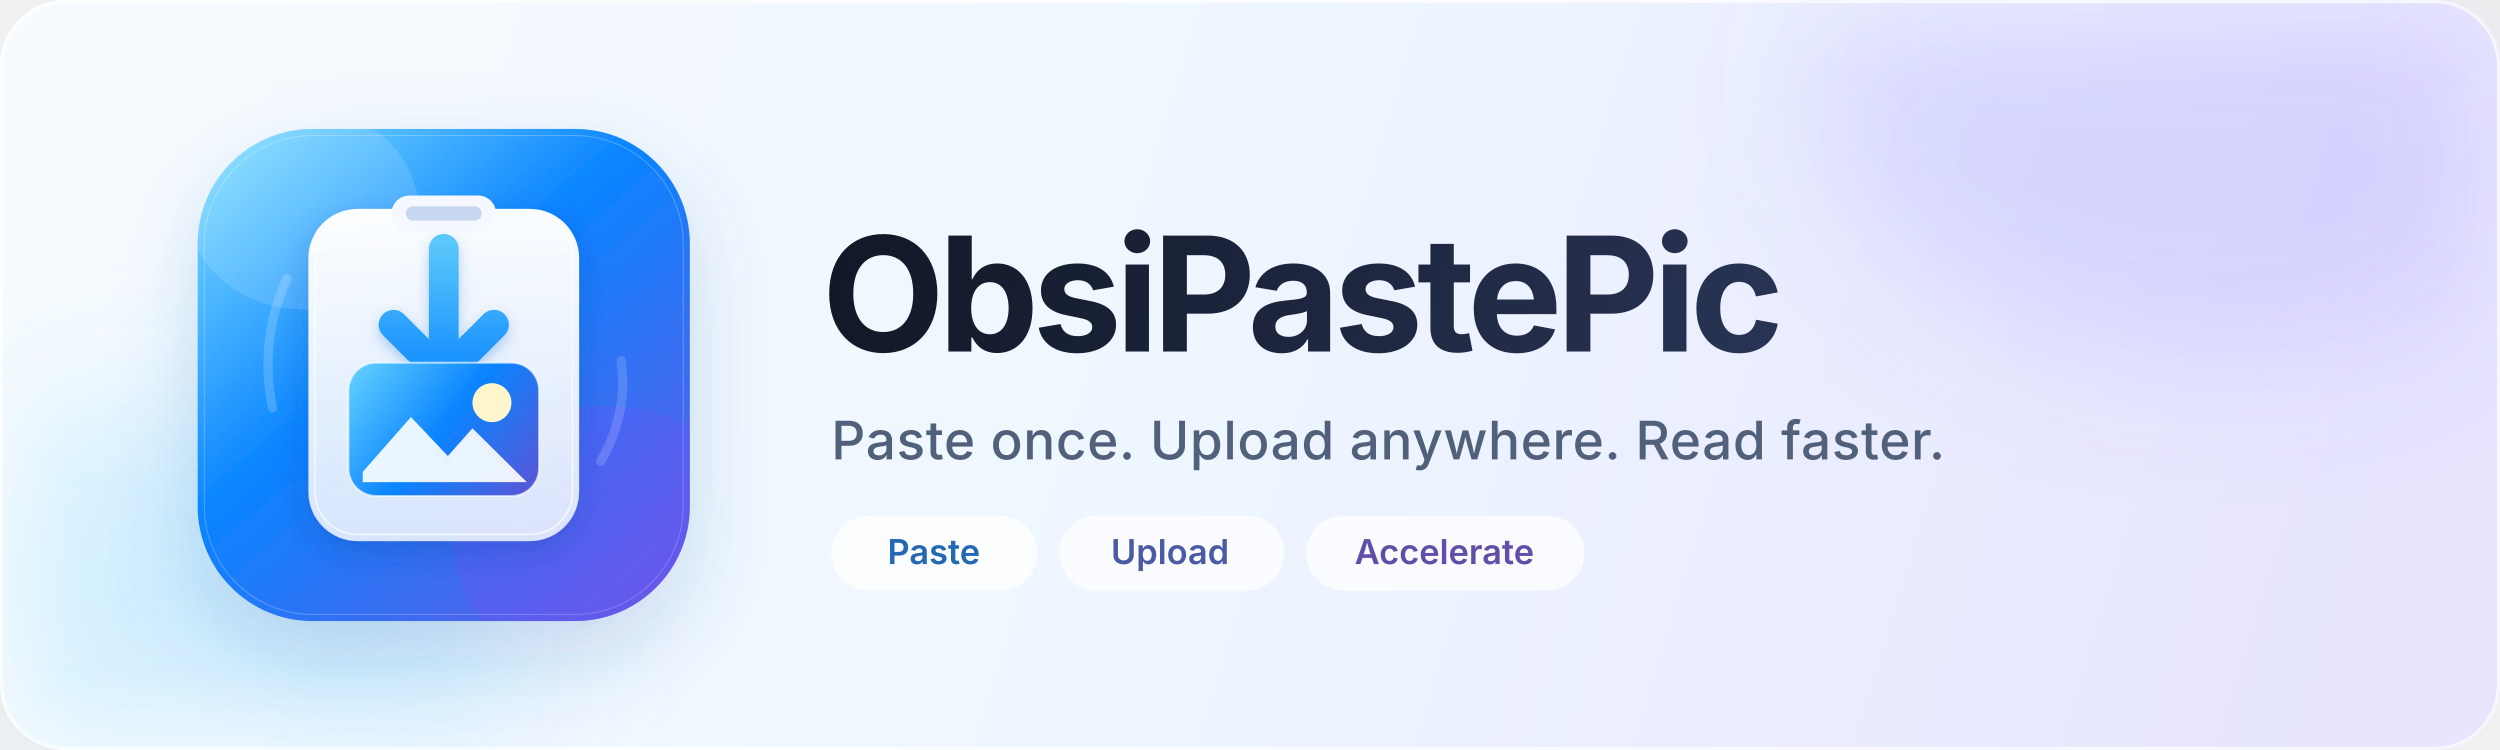
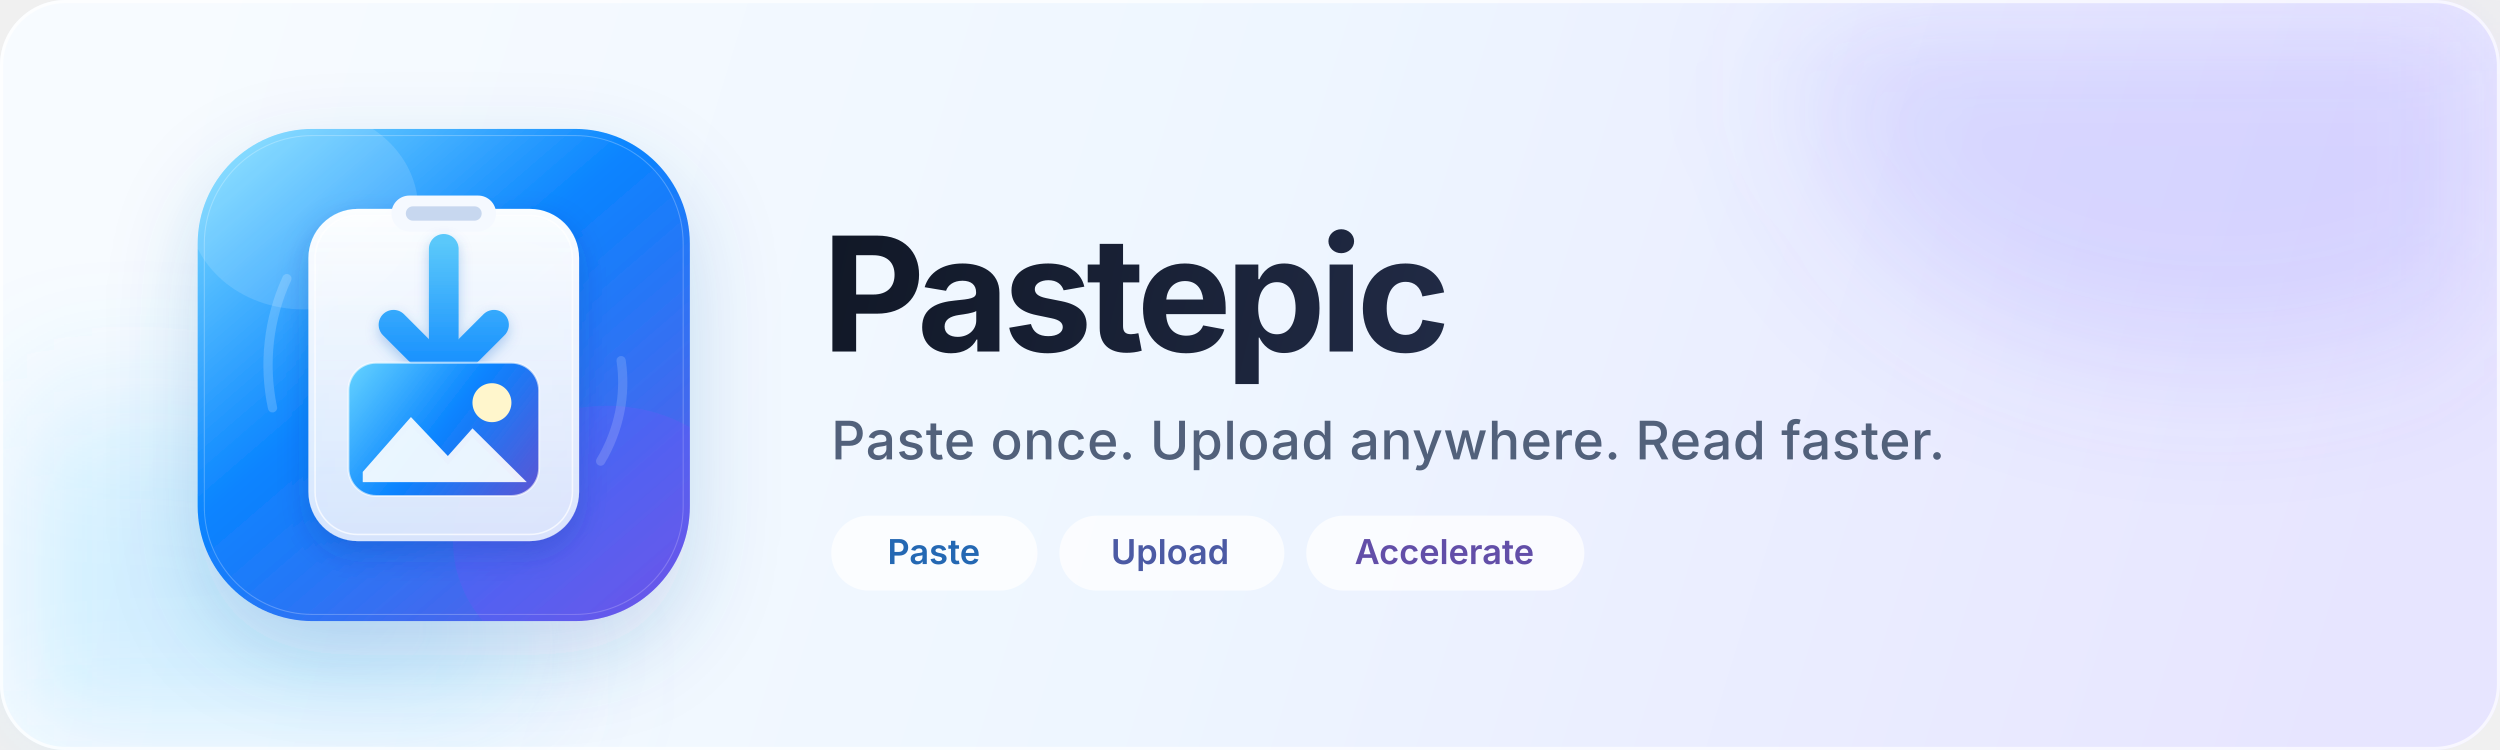
<svg xmlns="http://www.w3.org/2000/svg" width="1600" height="480" viewBox="0 0 1600 480" fill="none">
  <defs>
    <linearGradient id="bg" x1="104" y1="36" x2="1492" y2="460" gradientUnits="userSpaceOnUse">
      <stop stop-color="#F7FBFF" />
      <stop offset="0.48" stop-color="#EEF6FF" />
      <stop offset="1" stop-color="#E7E5FF" />
    </linearGradient>
    <linearGradient id="icon-bg" x1="126" y1="72" x2="884" y2="952" gradientUnits="userSpaceOnUse">
      <stop stop-color="#72D4FF" />
      <stop offset="0.42" stop-color="#0A84FF" />
      <stop offset="1" stop-color="#5E5CE6" />
    </linearGradient>
    <linearGradient id="icon-paper" x1="512" y1="188" x2="512" y2="832" gradientUnits="userSpaceOnUse">
      <stop stop-color="white" stop-opacity="0.98" />
      <stop offset="1" stop-color="#E8F1FF" stop-opacity="0.9" />
    </linearGradient>
    <linearGradient id="icon-photo" x1="340" y1="478" x2="684" y2="744" gradientUnits="userSpaceOnUse">
      <stop stop-color="#64D2FF" />
      <stop offset="0.5" stop-color="#0A84FF" />
      <stop offset="1" stop-color="#5856D6" />
    </linearGradient>
    <linearGradient id="icon-arrow" x1="512" y1="254" x2="512" y2="544" gradientUnits="userSpaceOnUse">
      <stop stop-color="#5AC8FA" />
      <stop offset="1" stop-color="#0A84FF" />
    </linearGradient>
    <linearGradient id="word" x1="530" y1="160" x2="1300" y2="340" gradientUnits="userSpaceOnUse">
      <stop stop-color="#111827" />
      <stop offset="1" stop-color="#303C62" />
    </linearGradient>
    <filter id="shadow" x="-30%" y="-30%" width="160%" height="180%">
      <feDropShadow dx="0" dy="22" stdDeviation="28" flood-color="#2966B0" flood-opacity="0.2" />
    </filter>
    <filter id="soft" x="-40%" y="-40%" width="180%" height="180%">
      <feGaussianBlur stdDeviation="46" />
    </filter>
    <filter id="icon-paper-shadow" x="-30%" y="-20%" width="160%" height="170%">
      <feDropShadow dx="0" dy="24" stdDeviation="30" flood-color="#083A8C" flood-opacity="0.24" />
    </filter>
    <filter id="icon-arrow-shadow" x="-80%" y="-60%" width="260%" height="240%">
      <feDropShadow dx="0" dy="10" stdDeviation="12" flood-color="#0062CC" flood-opacity="0.28" />
    </filter>
    <clipPath id="banner-icon-clip">
      <rect x="32" y="32" width="960" height="960" rx="224" />
    </clipPath>
    <symbol id="banner-brand-icon" viewBox="0 0 1024 1024">
      <g clip-path="url(#banner-icon-clip)">
        <rect x="32" y="32" width="960" height="960" rx="224" fill="url(#icon-bg)" />
        <rect x="45" y="45" width="934" height="934" rx="211" stroke="white" stroke-opacity="0.25" stroke-width="2" />
        <ellipse cx="238" cy="188" rx="224" ry="196" fill="white" fill-opacity="0.13" />
        <ellipse cx="830" cy="836" rx="300" ry="264" fill="#844DFF" fill-opacity="0.2" />
        <g filter="url(#icon-paper-shadow)">
          <rect x="248" y="188" width="528" height="648" rx="96" fill="url(#icon-paper)" />
          <rect x="261" y="201" width="502" height="622" rx="83" stroke="white" stroke-opacity="0.72" stroke-width="3" />
        </g>
        <rect x="410" y="162" width="204" height="70" rx="35" fill="#F5F9FF" />
        <rect x="438" y="183" width="148" height="28" rx="14" fill="#C7D7EF" />
        <g filter="url(#icon-arrow-shadow)">
          <path d="M512 266V492" stroke="url(#icon-arrow)" stroke-width="58" stroke-linecap="round" />
          <path d="M414 414L512 512L610 414" stroke="url(#icon-arrow)" stroke-width="58" stroke-linecap="round" stroke-linejoin="round" />
        </g>
        <rect x="326" y="488" width="372" height="260" rx="54" fill="url(#icon-photo)" />
        <circle cx="606" cy="566" r="38" fill="#FFF6CC" />
        <path d="M354 701L448 594L520 670L568 616L674 721H354V701Z" fill="white" fill-opacity="0.9" />
        <path d="M354 718L448 611L520 687L568 633L654 718H354Z" fill="#EAF6FF" fill-opacity="0.62" />
        <rect x="326" y="488" width="372" height="260" rx="54" stroke="white" stroke-opacity="0.62" stroke-width="4" />
        <path d="M206 324C170 402 160 491 178 576" stroke="white" stroke-opacity="0.18" stroke-width="18" stroke-linecap="round" />
        <path d="M818 680C854 620 868 550 858 484" stroke="white" stroke-opacity="0.16" stroke-width="18" stroke-linecap="round" />
      </g>
    </symbol>
  </defs>
  <rect width="1600" height="480" rx="42" fill="url(#bg)" />
  <ellipse cx="1420" cy="54" rx="260" ry="178" fill="#7A67FF" fill-opacity="0.17" filter="url(#soft)" />
  <ellipse cx="84" cy="436" rx="252" ry="174" fill="#53C7FF" fill-opacity="0.23" filter="url(#soft)" />
  <g filter="url(#shadow)">
    <use href="#banner-brand-icon" x="116" y="72" width="336" height="336" />
  </g>
-   <text x="526" y="225" fill="url(#word)" font-family="-apple-system, BlinkMacSystemFont, 'Segoe UI', sans-serif" font-size="102" font-weight="720" letter-spacing="-4">ObsiPastePic</text>
+   <text x="526" y="225" fill="url(#word)" font-family="-apple-system, BlinkMacSystemFont, 'Segoe UI', sans-serif" font-size="102" font-weight="720" letter-spacing="-4">Pastepic</text>
  <text x="532" y="294" fill="#52617B" font-family="-apple-system, BlinkMacSystemFont, 'Segoe UI', sans-serif" font-size="34" font-weight="480" letter-spacing="0.4">Paste once. Upload anywhere. Read faster.</text>
  <g font-family="-apple-system, BlinkMacSystemFont, 'Segoe UI', sans-serif" font-size="22" font-weight="620">
    <rect x="532" y="330" width="132" height="48" rx="24" fill="white" fill-opacity="0.72" />
    <text x="568" y="361" fill="#2468B3">Paste</text>
    <rect x="678" y="330" width="144" height="48" rx="24" fill="white" fill-opacity="0.72" />
    <text x="711" y="361" fill="#4B5AA4">Upload</text>
    <rect x="836" y="330" width="178" height="48" rx="24" fill="white" fill-opacity="0.72" />
    <text x="867" y="361" fill="#624EA8">Accelerate</text>
  </g>
  <rect x="1" y="1" width="1598" height="478" rx="41" stroke="white" stroke-opacity="0.7" stroke-width="2" />
</svg>
